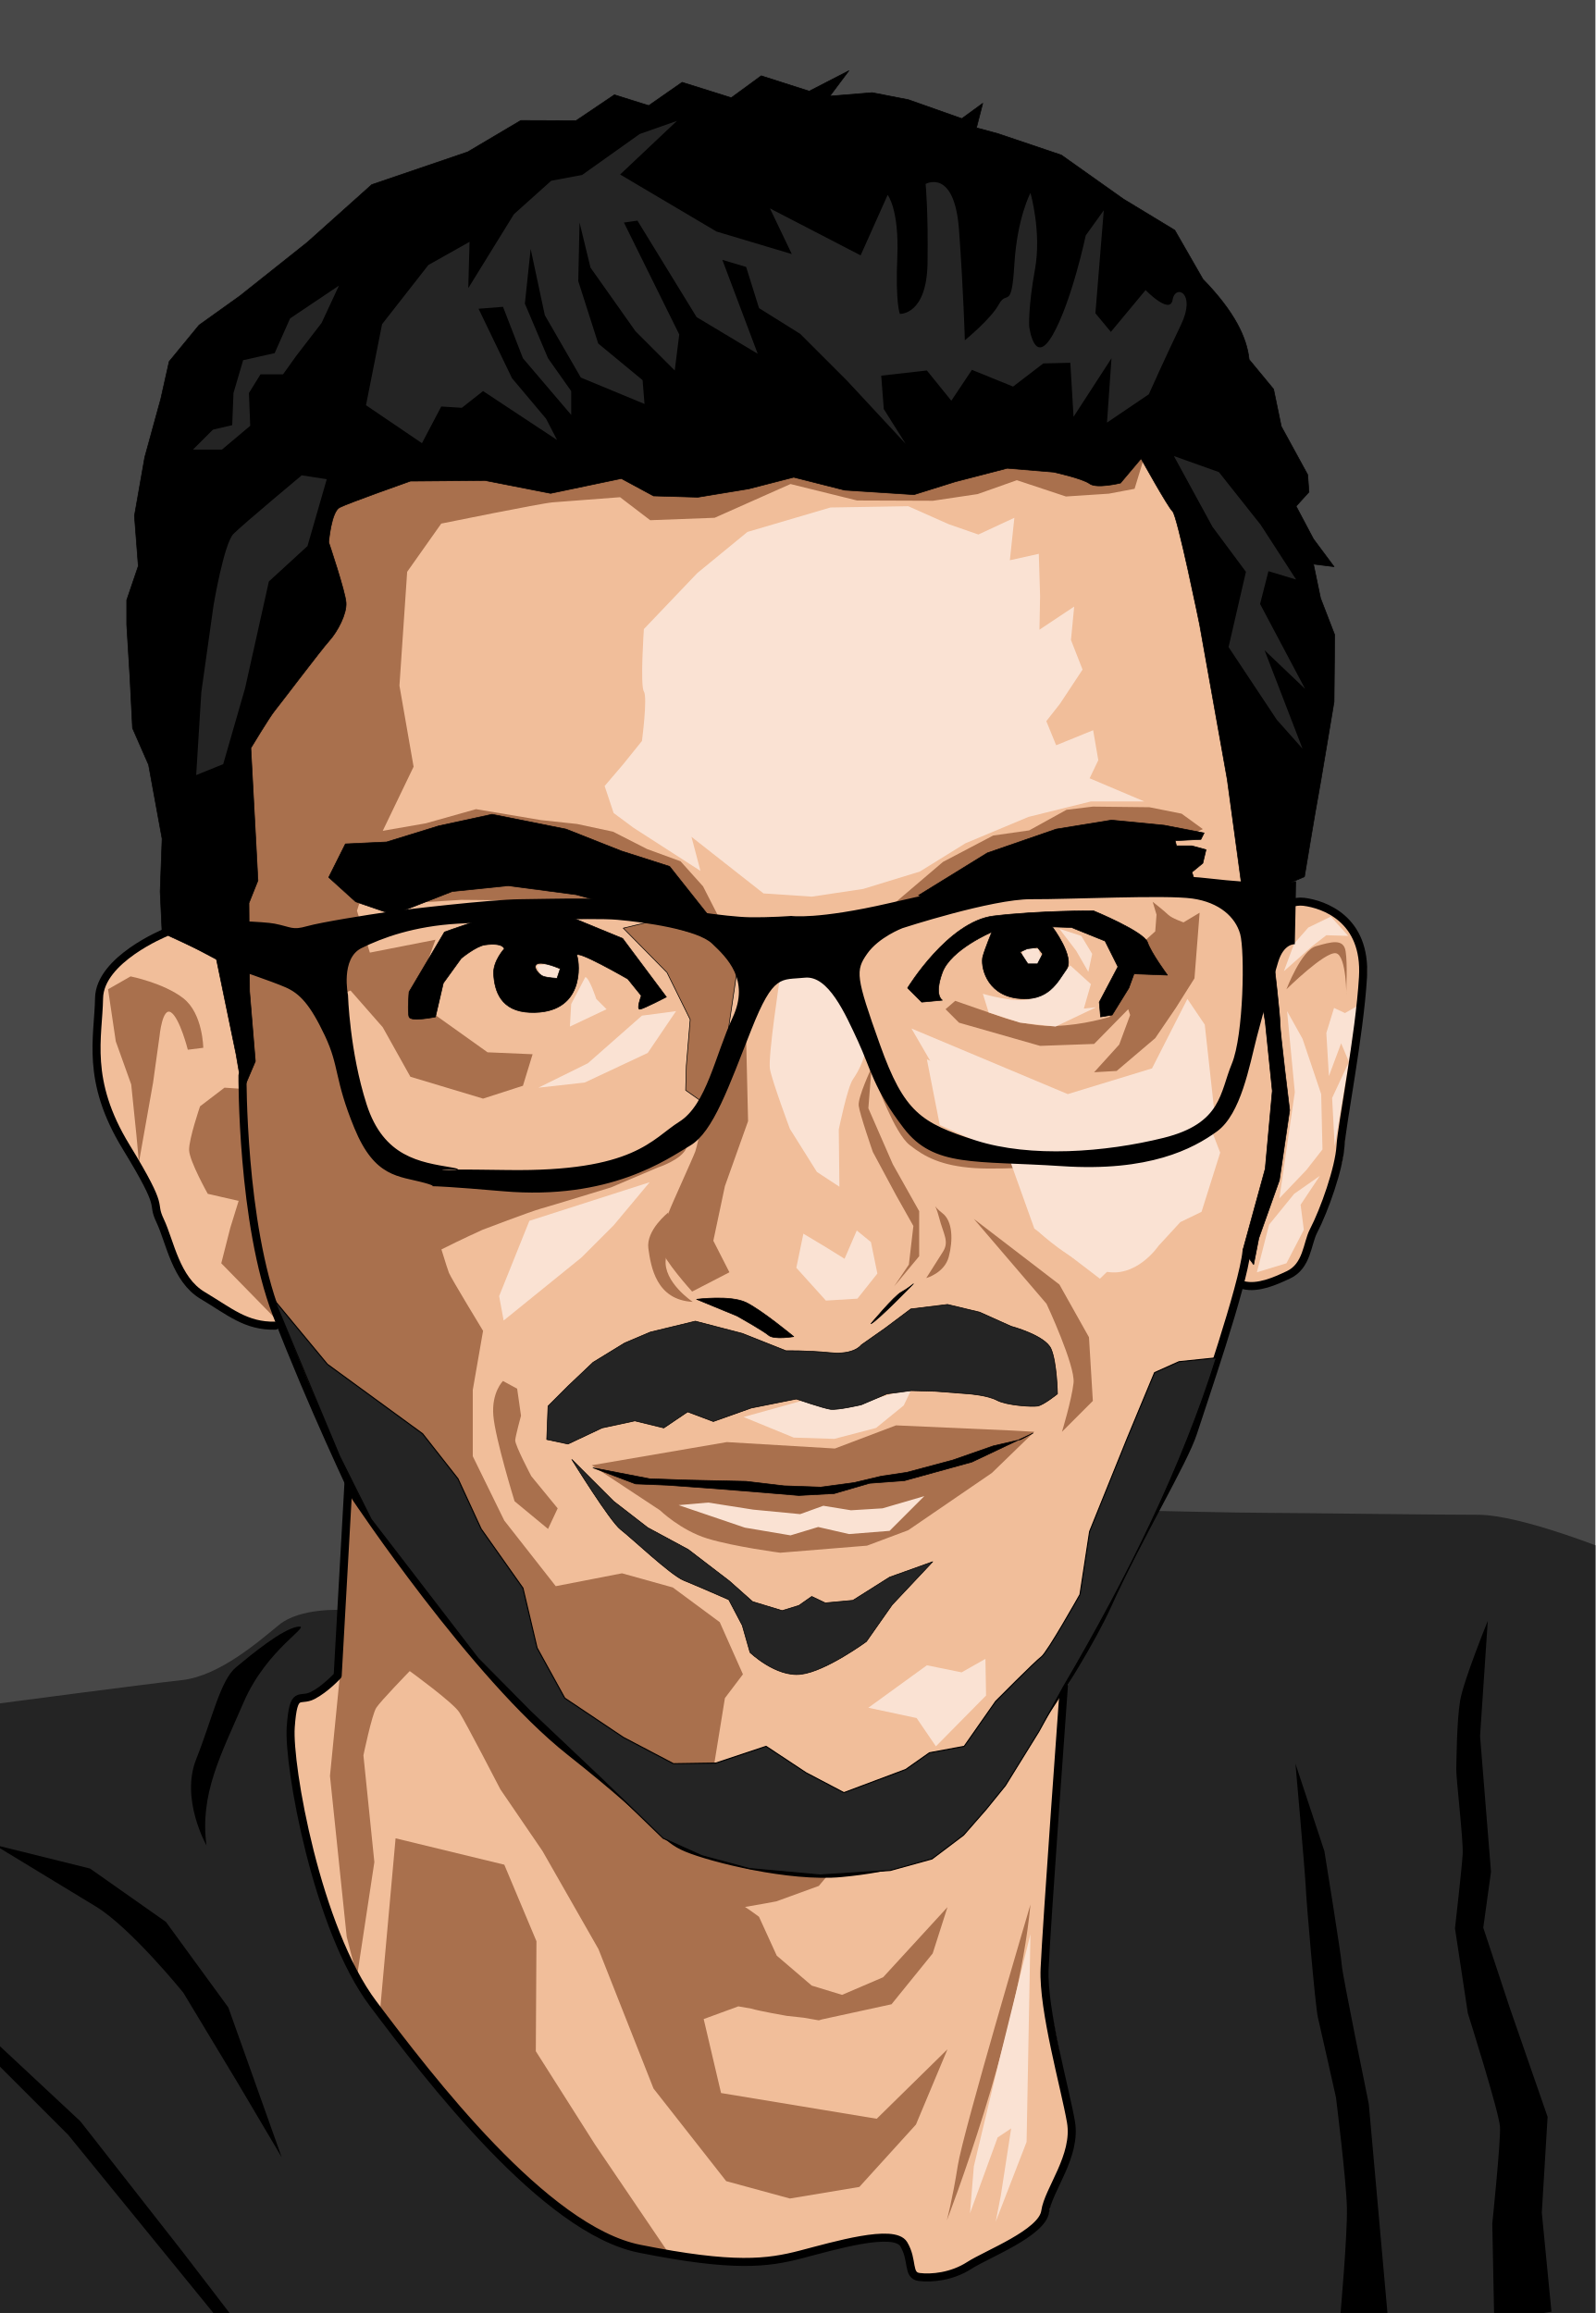
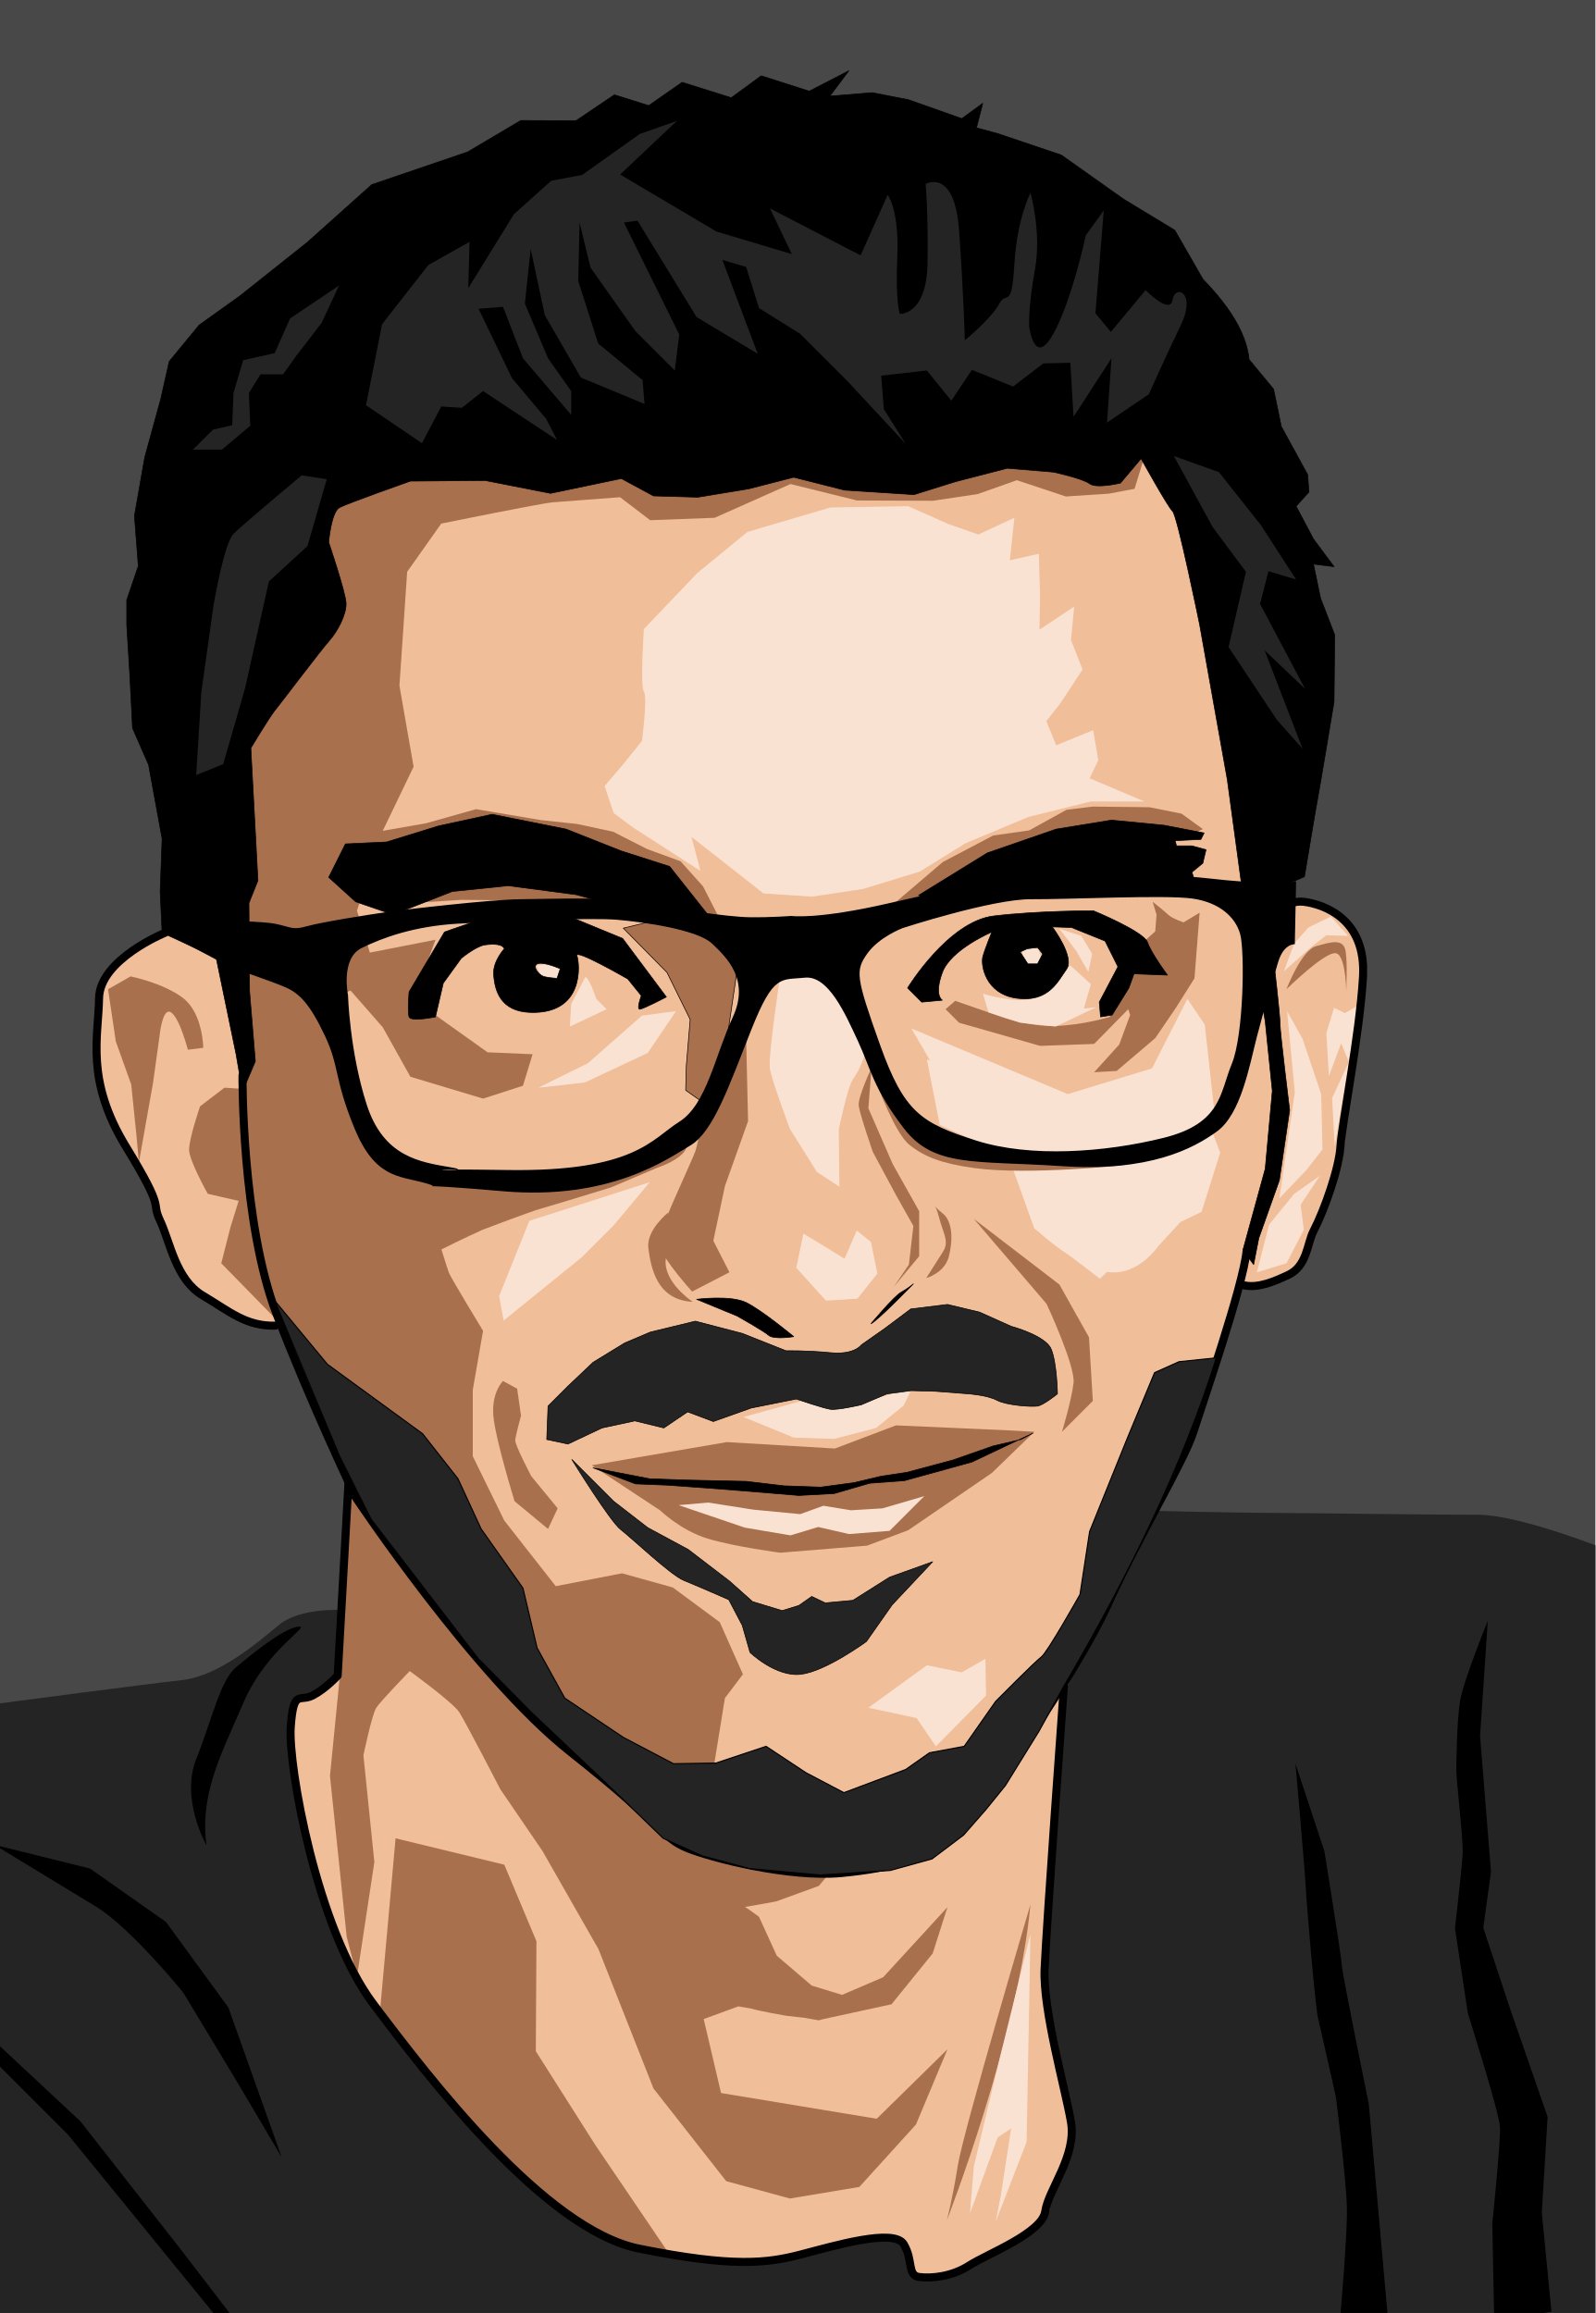
<svg xmlns="http://www.w3.org/2000/svg" clip-rule="evenodd" fill-rule="evenodd" stroke-linecap="round" stroke-linejoin="round" stroke-miterlimit="1.5" viewBox="0 0 2481 3596">
  <clipPath id="a">
    <path clip-rule="evenodd" d="m0 0h2480.32v3507.87h-2480.32z" />
  </clipPath>
  <g transform="scale(1 1.02509)">
    <path d="m0 0h2480.32v3507.87h-2480.32z" fill="none" />
    <g clip-path="url(#a)">
      <path d="m-6-106h2562v3763h-2562z" fill="#484848" transform="matrix(.968117 0 0 .932201 5.8087 98.8134)" />
      <path d="m531 2503s-64.326-3.78-97 23-93.302 79.64-151 86-297 38-297 38v961l2511 5 8-1204s-140.24-57.08-207-57-281.9-2.9-329-3-171-3-171-3l-144 283-24 299-5 176 31 139 10 68-23 83-19 52-145 84h-53l-30-54-102 9-175 22-195-47-194-170-184-245-87-314 4-89 65-44z" fill="#242424" transform="scale(1 .975528)" />
      <path d="m2313 2520-12 179 17 211-12 87 41 124 59 170-9 149 15 154-89 14-3-151s13.15-127.12 12-150-50-177-50-177l-20-132s10.93-95.68 12-116-10.3-118.15-10-131 .76-75.75 6-107 43-124 43-124z" transform="scale(1 .975528)" />
      <path d="m2158 3607-30-336s-41.57-202.98-42-216-27-177-27-177l-45-136s15.34 173.17 16 192 14.69 185.37 19 203c4.3 17.63 28 124 28 124s16.19 129.39 17 172-10 164-10 164z" transform="scale(1 .975528)" />
      <path d="m-10 3172 135 126 159 203 79 103-19 7-238-292-116-116z" transform="scale(1 .975528)" />
      <path d="m-9 2868s103.47 62.77 158 96 136 134 136 134l85 141 68 115-83-233-97-133-118-83z" transform="scale(1 .975528)" />
      <path d="m321 2869s-40.816-71.69-16-134 37.423-122.64 62-143 72.035-59.51 96-63-47.889 33.58-84 117-68.524 143.2-58 223z" transform="scale(1 .975528)" />
      <path d="m359 805 5-185 18-131 125-152-8-148 88-39s119.75-23.43 132-21 174 10 174 10l173-7 267-2 280-15 117 8 42-25 65 85 93 538 25 128s46.43-39.315 67-37 66.95 25.14 78 40 27.31 59.874 22 79-25.65 179.81-28 188-4.81 94.01-12 107-39.76 103.85-44 116-15.1 43.75-28 48-72.26 19.74-79 18-77 236-77 236-136.24 280.4-147 293-55 98-55 98l-16 287s-16.1 152.35-8 195 40.99 198.51 40 212-36 103-36 103-1.79 27.59-12 32-125.44 81.64-152 84c-26.56 2.37-40.77 14.89-47-3s-10.62-53.66-21-55-159.09 26.03-174 30-149.96 8.23-242-16c-92.043-24.23-252.127-187.59-339-288-82.542-95.4-109-160-109-160-48.073-110.5-77.418-248.86-84-378 2.212-15.99 9.967-25.5 22-30 0 0 57.686-18.09 56-34s13-295 13-295l-109-244s-66.311-11.76-104-40-52-52-52-52l-34-90s-15.229-47.28-21-58-59.792-77.38-67-148-10.281-139.823 5-154 91-72 91-72z" fill="#f1be9a" stroke="#f1be9a" stroke-width="1.67" transform="matrix(1 0 0 .975528 1 573.61)" />
-       <path d="m843.36 2877.71 87.062 152.56 85.578 216.73 113 144 99 27 108-18 88-97 49-117-110 108-242-40-27-115 53.83-19.74 20.25 3.52c12.35 3.86 54.92 11.22 54.92 11.22s23.7 2.62 26.47 2.91l23.53 4.09 4.98-1.48 108.02-23.52 64-79 23-72-100 109-63.88 27.38-47.12-14.38-54.44-46.6-27.56-60.4s-13.9-10.44-21.75-15.28c16.78-2.65 48.75-8.72 48.75-8.72l66-24 42-50-295-103-111-85-148-151-183-229-35 8-14 277-16 162 26 250 16 62 27-178-17-166s13.136-63.42 20-74 52-57 52-57 67.103 48.65 77 64 64 120 64 120z" fill="#a9704d" transform="scale(1 .975528)" />
-       <path d="m315 1041s-.475-53.198-31-77-82-34-82-34l-35 20 12 81 24 67 8 78 4 43 22-124 10-72s4.366-46.206 18-37 26 58 26 58z" fill="#a9704d" transform="matrix(1 0 0 .975528 1 573.61)" />
-       <path d="m1158 985 4 170-36 101-18 85 25 49-58 30s-44.86-49.55-48-67 8.29-46.59 12-57 37.39-83.93 41-94 26-112 26-112z" fill="#a9704d" transform="matrix(1 0 0 .975528 1 573.61)" />
-       <path d="m1999 950s23-60.562 46-67 42.83-12.672 46 8 .73 56.461 1 66 .92-59.728-16-63-77 56-77 56z" fill="#a9704d" transform="matrix(1 0 0 .975528 1 573.61)" />
-       <path d="m1076 1436s-46.01-30.53-42-66 4-73 4-73-34.94 27.45-31 56 12.25 80.09 69 83z" fill="#a9704d" transform="matrix(1 0 0 .975528 1 573.61)" />
-       <path d="m781 1575v-16s-18.104 17.57-15 54 33 133 33 133l52 43 15-32-41-50s-25.635-48.47-25-56 9-38 9-38l-6-42-22-12" fill="#a9704d" transform="matrix(1 0 0 .975528 1 573.61)" />
-       <path d="m1384 821 81-69 78-41 56-8 58-32 41-5 88 1 50 10 33 24-25 12-20-1-4 18 42 9-15 35-11 19-348 23z" fill="#a9704d" transform="matrix(1 0 0 .975528 1 573.61)" />
-       <path d="m1117 839-25-49-35-39-52-19-53-27-56-12-56-6-101-17-78 22-92 16-52 46 49 51 55 12 95-6 112 1 63 3 113 21z" fill="#a9704d" transform="matrix(1 0 0 .975528 1 573.61)" />
-       <path d="m1864 831-8 102-29 46-32 47-60 51-35 2 39-43 17-46-3-9-53 54-84 3-126-36-21-21 15-13 72 25s40.95 15.25 84 14 84-14 84-14l39-77 35-1-23-37 20-18 2-26-6-20s18.35 14.346 24 20 24 12 24 12z" fill="#a9704d" transform="matrix(1 0 0 .975528 1 573.61)" />
-       <path d="m1439 1399s28.33-7.76 35-33 6.44-55.63-10-68-11.56-18.6-5 7 16.18 36.92 6 53-26 41-26 41z" fill="#a9704d" transform="matrix(1 0 0 .975528 1 573.61)" />
-       <path d="m1362 1096s27.59 77.4 51 96 49.59 32.5 101 36 156-6 156-6-129.85-2.65-177-25-77.13-46.95-93-67-38-34-38-34z" fill="#a9704d" transform="matrix(1 0 0 .975528 1 573.61)" />
-       <path d="m685.267 1354.48c5.904 19.16 10.49 33.64 11.733 36.52 4.32 10.02 53 90 53 90l-16 92v103l49 100 80 102 103-20 79 22 73 54 36 81-28 37-18 111s-51.13 39.98-61 37-212-145-212-145l-137-202-212-256-53-129-90-92 14-55 13-42-48-11s-28.559-50.88-29-68 17-68 17-68l38-29 30 2-12-134-38-142 14-372 82-74 12-208 358-79 272 18 213-13c84.6-11.491 251.48-28.482 251.48-28.482s169.31 21.081 252.45 33.915l-20.06 65.509-40.08 7.583-66.64 4.363-76.29-25.313-60.98 21.588-69.47 10.367-117.99-.441-103.47-25.565-117.95 52.476-100.2 3.759-46.8-35.759s-86.403 6.47-105 8-173 33-173 33l-53 75-12 177 22 126-51 106-37 118 20 65 102-20-34 93 115 82 70 3-15 49-62 20-113-34-43-77-50-57-52 20 60 186 96 73 .181.61c20.662 7.13 39.457 12.93 43.819 13.39 10.32 1.09 106.602 3.49 131 3s128.338-19.38 170-29c41.66-9.62 86-60 86-60s-5.41 19.69-13 38-44 30-44 30l-73 31s-92.196 28.36-109 33-91 33-91 33-35.122 15.92-63.733 30.48z" fill="#a9704d" transform="matrix(1 0 0 .975528 1 573.61)" />
-       <path d="m1602 2961s-104.8 353.63-113 406-17 85-17 85 110.32-282.49 130-491z" fill="#a9704d" transform="scale(1 .975528)" />
-       <path d="m1039.35 3502.69-114.35-168.69-92-145 1-171-50-119-169-41-24.816 275.23s107.531 146.49 273.964 295.59c60.765 54.43 175.202 73.87 175.202 73.87z" fill="#a9704d" transform="scale(1 .975528)" />
-       <path d="m920 2278 210-36 168 10 95-36 180 8 35 2-66 64-130 89-64 24-135 11s-71.39-9.32-113-22-74-44-74-44z" fill="#a9704d" transform="scale(1 .975528)" />
-       <path d="m1514 1895 113 132s44.98 96.32 42 123-18 76-18 76l48-48-6-99-46-82z" fill="#a9704d" transform="scale(1 .975528)" />
-       <path d="m1355 1660s-21.58 45.72-20 59 22 72 22 72l36 67 27 48-7 60-23 34 39-47v-70l-41-73-38-87z" fill="#a9704d" transform="scale(1 .975528)" />
-       <path d="m968 855 68 69 36 73-6 72-1 38 27 19 34-77 19-129-38-49-94-27z" fill="#a9704d" stroke="#000" transform="matrix(1 0 0 .975528 1 573.61)" />
-       <g fill="#fae2d3">
-         <path d="m1249 1918-11 53 46 51 49-3 31-39-10-49-22-18-19 44-29-18z" transform="scale(1 .975528)" />
-         <path d="m1213 1517s-19.36 126.02-16 145 31 93 31 93l42 67 35 23-1-89s13.46-65.89 22-78 24.8-41.29 18-63-57-116-57-116z" transform="scale(1 .975528)" />
-         <path d="m1162 827-78 64-83 87s-5.99 87.93 0 97-3 77-3 77l-29 36-29 34 14 42 31 23 104 67-14-53 112 88 75 5 80-12 88-27 71-44 98-41 97-24h83l-85-36 13.49-28.17-8.03-46.57-57.47 23.39-15.33-37.47 21.34-27.18 35-53-18-46 5-52-54 36 1-52-2-66-45 10 7-66-56 26-46-16-63-28-121 2z" transform="scale(1 .975528)" />
-         <path d="m1156 2203 78 32 63 2 65-17 43-35 13-27-77 22-45 3-50-5z" transform="scale(1 .975528)" />
-         <path d="m1954 1978 46-14 27-52-5-39 30-45-40 28-39 48z" transform="scale(1 .975528)" />
-         <path d="m1989 1863 42-44 25-32-2-86-29-86-24-43 12 126z" transform="scale(1 .975528)" />
-         <path d="m1996 1510 44-39 22-17 34 1-27-30-35 17-22 25z" transform="scale(1 .975528)" />
-         <path d="m1602 3007-50 202-38 159-6 73 43-118 21-14-16 104-8 41 48-124z" transform="scale(1 .975528)" />
-         <path d="m1055 2340 103 35 71 12 43-13 48 11 63-5 54-54-65 19-49 3-43-7-36 13-73-7-70-11z" transform="scale(1 .975528)" />
-         <path d="m1441 1647 20 102 76 34 123 9 31-33-42-32-145-55z" transform="scale(1 .975528)" />
-         <path d="m1778 1796 48-125 42 46 29 75-29 92-33 16-34 37s-35.51 52.6-86 39-99-60-99-60l42-42-12-37 10-36z" transform="scale(1 .975528)" />
-         <path d="m2066 1673-4-67 12-39 17 8 21-12-37 219-4-75 26.15-56.13-12.15-28.87z" transform="scale(1 .975528)" />
-         <path d="m910 1519-22 42-2 35 57-27-16-16s-10.692-32.89-17-34z" transform="scale(1 .975528)" />
-         <path d="m1350 2655 91-66 54 11 37-21 1 57-78 79-30-44z" transform="scale(1 .975528)" />
-         <path d="m1010 1838-187 60-47 117 7 38 121-98 50-50z" transform="scale(1 .975528)" />
-         <path d="m1051 1572-44 65-98 46-72 8 77-38 84-74z" transform="scale(1 .975528)" />
-         <path d="m1417 1599 83 143 64 45 44 123 102 78 76-74 35-93 67-92-15-136-27-40-55 108-131 40z" transform="scale(1 .975528)" />
-         <path d="m1528 1545s51.33 15.33 74 8 62-52 62-52l32 29-11 38 19-2-63 30-55-6-49-16z" transform="scale(1 .975528)" />
-         <path d="m1647 1444 34 11 17 28-6 28-19-33z" transform="scale(1 .975528)" />
-         <path d="m1590 1476-1 13 12 11 20-2 7-10-11-3-2-9-16-3z" transform="scale(1 .975528)" />
-         <path d="m834 1501 7 16 11 8 13-2 7-7-2-9-8-4-7-5z" transform="scale(1 .975528)" />
+       <g fill="#a9704d">
+         <path d="m843.36 2877.71 87.062 152.56 85.578 216.73 113 144 99 27 108-18 88-97 49-117-110 108-242-40-27-115 53.83-19.74 20.25 3.52c12.35 3.86 54.92 11.22 54.92 11.22s23.7 2.62 26.47 2.91l23.53 4.09 4.98-1.48 108.02-23.52 64-79 23-72-100 109-63.88 27.38-47.12-14.38-54.44-46.6-27.56-60.4s-13.9-10.44-21.75-15.28c16.78-2.65 48.75-8.72 48.75-8.72l66-24 42-50-295-103-111-85-148-151-183-229-35 8-14 277-16 162 26 250 16 62 27-178-17-166s13.136-63.42 20-74 52-57 52-57 67.103 48.65 77 64 64 120 64 120z" transform="scale(1 .975528)" />
+         <path d="m315 1041s-.475-53.198-31-77-82-34-82-34l-35 20 12 81 24 67 8 78 4 43 22-124 10-72s4.366-46.206 18-37 26 58 26 58z" transform="matrix(1 0 0 .975528 1 573.61)" />
+         <path d="m1158 985 4 170-36 101-18 85 25 49-58 30s-44.86-49.55-48-67 8.29-46.59 12-57 37.39-83.93 41-94 26-112 26-112z" transform="matrix(1 0 0 .975528 1 573.61)" />
+         <path d="m1999 950s23-60.562 46-67 42.83-12.672 46 8 .73 56.461 1 66 .92-59.728-16-63-77 56-77 56z" transform="matrix(1 0 0 .975528 1 573.61)" />
+         <path d="m1076 1436s-46.01-30.53-42-66 4-73 4-73-34.94 27.45-31 56 12.25 80.09 69 83z" transform="matrix(1 0 0 .975528 1 573.61)" />
+         <path d="m781 1575v-16s-18.104 17.57-15 54 33 133 33 133l52 43 15-32-41-50s-25.635-48.47-25-56 9-38 9-38l-6-42-22-12" transform="matrix(1 0 0 .975528 1 573.61)" />
+         <path d="m1384 821 81-69 78-41 56-8 58-32 41-5 88 1 50 10 33 24-25 12-20-1-4 18 42 9-15 35-11 19-348 23z" transform="matrix(1 0 0 .975528 1 573.61)" />
+         <path d="m1117 839-25-49-35-39-52-19-53-27-56-12-56-6-101-17-78 22-92 16-52 46 49 51 55 12 95-6 112 1 63 3 113 21z" transform="matrix(1 0 0 .975528 1 573.61)" />
+         <path d="m1864 831-8 102-29 46-32 47-60 51-35 2 39-43 17-46-3-9-53 54-84 3-126-36-21-21 15-13 72 25s40.95 15.25 84 14 84-14 84-14l39-77 35-1-23-37 20-18 2-26-6-20s18.35 14.346 24 20 24 12 24 12z" transform="matrix(1 0 0 .975528 1 573.61)" />
+         <path d="m1439 1399s28.33-7.76 35-33 6.44-55.63-10-68-11.56-18.6-5 7 16.18 36.92 6 53-26 41-26 41z" transform="matrix(1 0 0 .975528 1 573.61)" />
+         <path d="m685.267 1354.48c5.904 19.16 10.49 33.64 11.733 36.52 4.32 10.02 53 90 53 90l-16 92v103l49 100 80 102 103-20 79 22 73 54 36 81-28 37-18 111s-51.13 39.98-61 37-212-145-212-145l-137-202-212-256-53-129-90-92 14-55 13-42-48-11s-28.559-50.88-29-68 17-68 17-68l38-29 30 2-12-134-38-142 14-372 82-74 12-208 358-79 272 18 213-13c84.6-11.491 251.48-28.482 251.48-28.482s169.31 21.081 252.45 33.915l-20.06 65.509-40.08 7.583-66.64 4.363-76.29-25.313-60.98 21.588-69.47 10.367-117.99-.441-103.47-25.565-117.95 52.476-100.2 3.759-46.8-35.759s-86.403 6.47-105 8-173 33-173 33l-53 75-12 177 22 126-51 106-37 118 20 65 102-20-34 93 115 82 70 3-15 49-62 20-113-34-43-77-50-57-52 20 60 186 96 73 .181.61c20.662 7.13 39.457 12.93 43.819 13.39 10.32 1.09 106.602 3.49 131 3s128.338-19.38 170-29c41.66-9.62 86-60 86-60s-5.41 19.69-13 38-44 30-44 30l-73 31s-92.196 28.36-109 33-91 33-91 33-35.122 15.92-63.733 30.48z" transform="matrix(1 0 0 .975528 1 573.61)" />
+         <path d="m1602 2961s-104.8 353.63-113 406-17 85-17 85 110.32-282.49 130-491z" transform="scale(1 .975528)" />
+         <path d="m1039.35 3502.69-114.35-168.69-92-145 1-171-50-119-169-41-24.816 275.23s107.531 146.49 273.964 295.59c60.765 54.43 175.202 73.87 175.202 73.87z" transform="scale(1 .975528)" />
+         <path d="m920 2278 210-36 168 10 95-36 180 8 35 2-66 64-130 89-64 24-135 11s-71.39-9.32-113-22-74-44-74-44z" transform="scale(1 .975528)" />
+         <path d="m1514 1895 113 132s44.98 96.32 42 123-18 76-18 76l48-48-6-99-46-82z" transform="scale(1 .975528)" />
+         <path d="m1355 1660s-21.58 45.72-20 59 22 72 22 72l36 67 27 48-7 60-23 34 39-47v-70l-41-73-38-87z" transform="scale(1 .975528)" />
+         <path d="m968 855 68 69 36 73-6 72-1 38 27 19 34-77 19-129-38-49-94-27z" stroke="#000" transform="matrix(1 0 0 .975528 1 573.61)" />
      </g>
+       <path d="m1249 1918-11 53 46 51 49-3 31-39-10-49-22-18-19 44-29-18z" fill="#fae2d3" transform="scale(1 .975528)" />
+       <path d="m1213 1517s-19.36 126.02-16 145 31 93 31 93l42 67 35 23-1-89s13.46-65.89 22-78 24.8-41.29 18-63-57-116-57-116z" fill="#fae2d3" transform="scale(1 .975528)" />
+       <path d="m1162 827-78 64-83 87s-5.99 87.93 0 97-3 77-3 77l-29 36-29 34 14 42 31 23 104 67-14-53 112 88 75 5 80-12 88-27 71-44 98-41 97-24h83l-85-36 13.49-28.17-8.03-46.57-57.47 23.39-15.33-37.47 21.34-27.18 35-53-18-46 5-52-54 36 1-52-2-66-45 10 7-66-56 26-46-16-63-28-121 2z" fill="#fae2d3" transform="scale(1 .975528)" />
+       <path d="m1156 2203 78 32 63 2 65-17 43-35 13-27-77 22-45 3-50-5z" fill="#fae2d3" transform="scale(1 .975528)" />
+       <path d="m1954 1978 46-14 27-52-5-39 30-45-40 28-39 48z" fill="#fae2d3" transform="scale(1 .975528)" />
+       <path d="m1989 1863 42-44 25-32-2-86-29-86-24-43 12 126z" fill="#fae2d3" transform="scale(1 .975528)" />
+       <path d="m1996 1510 44-39 22-17 34 1-27-30-35 17-22 25z" fill="#fae2d3" transform="scale(1 .975528)" />
+       <path d="m1602 3007-50 202-38 159-6 73 43-118 21-14-16 104-8 41 48-124z" fill="#fae2d3" transform="scale(1 .975528)" />
+       <path d="m1055 2340 103 35 71 12 43-13 48 11 63-5 54-54-65 19-49 3-43-7-36 13-73-7-70-11z" fill="#fae2d3" transform="scale(1 .975528)" />
+       <path d="m1441 1647 20 102 76 34 123 9 31-33-42-32-145-55z" fill="#fae2d3" transform="scale(1 .975528)" />
+       <path d="m1778 1796 48-125 42 46 29 75-29 92-33 16-34 37s-35.51 52.6-86 39-99-60-99-60l42-42-12-37 10-36z" fill="#fae2d3" transform="scale(1 .975528)" />
+       <path d="m2066 1673-4-67 12-39 17 8 21-12-37 219-4-75 26.15-56.13-12.15-28.87z" fill="#fae2d3" transform="scale(1 .975528)" />
+       <path d="m910 1519-22 42-2 35 57-27-16-16s-10.692-32.89-17-34z" fill="#fae2d3" transform="scale(1 .975528)" />
+       <path d="m1350 2655 91-66 54 11 37-21 1 57-78 79-30-44z" fill="#fae2d3" transform="scale(1 .975528)" />
+       <path d="m1010 1838-187 60-47 117 7 38 121-98 50-50z" fill="#fae2d3" transform="scale(1 .975528)" />
+       <path d="m1051 1572-44 65-98 46-72 8 77-38 84-74z" fill="#fae2d3" transform="scale(1 .975528)" />
+       <path d="m1417 1599 83 143 64 45 44 123 102 78 76-74 35-93 67-92-15-136-27-40-55 108-131 40z" fill="#fae2d3" transform="scale(1 .975528)" />
+       <path d="m1362 1096s27.59 77.4 51 96 49.95 28.96 101 36c83.41 11.5 233.5-4.65 233.5-4.65s-207.35-4-254.5-26.35-77.13-46.95-93-67-38-34-38-34z" fill="#a9704d" transform="matrix(1 0 0 .975528 1 573.61)" />
+       <path d="m1528 1545s51.33 15.33 74 8 62-52 62-52l32 29-11 38 19-2-63 30-55-6-49-16z" fill="#fae2d3" transform="scale(1 .975528)" />
+       <path d="m1647 1444 34 11 17 28-6 28-19-33z" fill="#fae2d3" transform="scale(1 .975528)" />
+       <path d="m1590 1476-1 13 12 11 20-2 7-10-11-3-2-9-16-3z" fill="#fae2d3" transform="scale(1 .975528)" />
+       <path d="m834 1501 7 16 11 8 13-2 7-7-2-9-8-4-7-5z" fill="#fae2d3" transform="scale(1 .975528)" />
      <path d="m1410 948s63.08-103.545 134-111.983c70.92-8.439 155-8.017 155-8.017s78.3 32.176 84 49 31 51 31 51l-52-2-8 22-26 42-18 3-2-23 29-55-20-40-52-21-30-1s35.56 46.998 22 66-27.79 51.545-77 45-56.68-51.803-53-65 14-38 14-38-63.8 26.918-77 63 0 43 0 43l-32 3zm186-61-11 5 12 18.498h15l8-15.498-8-10z" stroke="#000" transform="matrix(1 0 0 .975528 1 573.61)" />
      <path d="m1105 841-65-82-75-24-86-34-115-23-83 18-81 25-64 3-26 52 42 38 58 20 92-36 87-9 106 14 58 16z" stroke="#000" transform="matrix(1 0 0 .975528 1 573.61)" />
      <path d="m1035 962-68-91-85-34.983s-61.934-12.818-88-8.02c-26.066 4.797-104 33.003-104 33.003l-55 93s-2.791 31.06 0 39 41 0 41 0l12.165-52.48 27.835-38.52s22.995-19.08 37-21c28.582-3.918 30 6 30 6s-17.623 19.267-16.58 39.113c1.421 27.044 11.415 58.24 56.591 59.887 85.414 3.115 77.252-75.95 72.989-88s79 36 79 36l21 26s-8.147 21.798-2 21c6.15-.798 41-19 41-19zm-200.62-51.502c-8.526 4.129 2.637 17.284 9.62 19.502s21 3 21 3l5-15s-27.095-11.63-35.62-7.502z" stroke="#000" transform="matrix(1 0 0 .975528 1 573.61)" />
      <path d="m1427 804 107-66 107-37 86-14 82 8 62 12-5 10-40 2 2 8h24l22 6-5 21-17 14 4 12-179 9-108 7-120 18z" stroke="#000" transform="matrix(1 0 0 .975528 1 573.61)" />
      <path d="m1082 1432s52.64-6.85 77 5 74 53 74 53-30.52 5.26-39-2c-8.47-7.26-49-30-49-30z" stroke="#000" transform="matrix(1 0 0 .975528 1 573.61)" />
      <path d="m1353 1470s36.03-43.04 47-49 19-13 19-13-55.47 57.25-66 62z" stroke="#000" transform="matrix(1 0 0 .975528 1 573.61)" />
      <path d="m888 1681s59.46 96.41 76 109 77.65 70.76 98 79c20.35 8.25 70 30 70 30l21 40 12 42s40.04 38.58 79 34 102-51 102-51l40-57 63-67-67 24-57 36-43 4-21-10-20 14-26 8-46-14-36-32-64-49-63-34-53-41z" fill="#242424" stroke="#000" transform="matrix(1 0 0 .975528 1 573.61)" />
      <path d="m921 1694 88 17 58 2 92 2 59 7 57 2 52-7 42-10 40-6 71-19 63-22 43-10 19-10-95 45-105 29-54 4-55 16-55 3-72-6-63-5-69-5-50-2z" stroke="#000" transform="matrix(1 0 0 .975528 1 573.61)" />
      <path d="m376 1084s-1.628 229.11 53 371 123 285 123 285 184.935 277.79 333 395c148.07 117.21 143.47 134.06 182 150s159.77 46.56 240 39 145.45-25.41 183-65 181.53-242.91 231-352 118.67-223.16 133-268 77.53-227.22 83-282" fill="none" stroke="#000" stroke-width="12.5" transform="matrix(1 0 0 .975528 1 573.61)" />
      <path d="m1962 844s33.23-33.865 64-30 97.34 26.376 92 117c-5.34 90.62-32.96 229.1-35 263s-24.77 98.85-42 132c-10.01 19.26-9.64 54.25-39 68-20.58 9.63-46.98 21.62-70 16" fill="none" stroke="#000" stroke-width="12.5" transform="matrix(1 0 0 .975528 1 573.61)" />
      <path d="m541 1713-17 304s-18.634 20.48-39 31-29.716-11.04-34 49 40.656 313.8 128 430 267.061 351.48 414 381c146.94 29.52 199.41 22.4 251 9s144.85-41.14 160-16 5.07 48.59 24 51 50.63-.35 78-18 113.31-50.34 118-84 49.1-86.2 40-139-43.72-173.64-41-238 30-440 30-440" fill="none" stroke="#000" stroke-width="12.5" transform="matrix(1 0 0 .975528 1 573.61)" />
      <path d="m256 862s-102.041 41.505-103 102c-.959 60.5-21.535 127.04 42 231s37.458 82.2 53 115 24.126 91.08 66 116 67.315 48.08 113 47" fill="none" stroke="#000" stroke-width="12.5" transform="matrix(1 0 0 .975528 1 573.61)" />
      <path d="m1230 1424s40.24 6.05 153-20 187.19-40.42 272-41 172.94-3.21 218 2 91.67 8.43 113 8 29-3 29-3l-2 98s-17.17-1.59-26 28-21.45 71.32-33 116-24.58 119.81-62 147-105.58 63.03-241 54-198.83 2.58-246-59-50.91-91.59-71-135-46.33-103.03-83-99-48.16-6.98-83 81-59.03 158.72-95 180-124.656 85.38-291 71-81.723-1.97-122-13-77.22-7.74-109-85-22.907-95.24-46-144-39.196-65.42-61-75-85.105-30.8-85-31-106-56-106-56l-1-22s22.523 3.24 48.566 3.79c45.09.97 109.728 2.89 126.434 6.21 26.356 5.24 27.111 10.48 50 4s97.955-18.27 124-22 161.596-19.63 208-20 147.179-4.11 190 5c42.82 9.11 131.41 22.54 166 23s65-2 65-2zm-519.03 394.25c2.129-.62.536-1.64-8.97-3.25-48.75-8.24-105.594-15.88-132-98s-29-170-29-170-11.762-56.76 21-73 81.793-34.08 150-38 206.348-9.64 248-6c41.65 3.64 124.01 15.22 147 37s59.26 56.34 32 115-40.43 135.3-83 162-69.385 77.92-267 75c-159.08-2.35-86.828 1.83-78.03-.75zm692.03-375.25s139.21-45.36 200-45 209.03-7.02 251-1 66.63 28.82 74 55 5.59 157.37-13 202-15.26 92.48-106 115-206.92 31.27-292 4-111.29-43.43-149-149-38.12-114.98-20-141c18.12-26.01 55-40 55-40z" transform="scale(1 .975528)" />
      <path d="m426 1434 82 99 148 108 55 70 36 78 65 92 22 93 43 78 91 61 78 41 66-1 78-26 62 41 59 31 96-36 37-26 54-10 49-70s61.67-62.24 71-69 60-97 60-97l15-98 59-146 42-101 38-17 58-6c-52.39 167.08-135.92 338.3-238 512l-38 69-52 84-30 37-35 40-49 37-65 18-109 7-110-10-74-20-60-27-93-90-113-107-82-83-166-216-49-98z" fill="#242424" stroke="#000" stroke-width="1.67" transform="matrix(1 0 0 .975528 1 573.61)" />
      <path d="m1080 1466-70 17-40 17-49 30-39 37-31 31-2 52 33 7 53-25 51-11 45 11 37-25 40 15 59-21 70-14s41.7 14.37 53 16 48-7 48-7l40-17 38-5 37 1 52 4s29.27 2.11 44 10 53.62 10.47 63 9 31-19 31-19-.83-49-10-70-62-35-62-35l-49-22-50-12-57 7-40 30-37 26s-10.47 15.67-48 12-69-3-69-3l-68-27z" fill="#242424" stroke="#000" transform="matrix(1 0 0 .975528 1 573.61)" />
      <path d="m244 853 84 39 31 150 10 58 20-47-9-109-1-137 14-35-3-57-8-149s29.287-48.656 37-58 72.295-94.906 85-109 27.188-41.41 26-59-27-94-27-94 3.884-47.16 17-54 110-41 110-41l116-1 102 20 110-23 50 27 69 2 79-13 70-18 79 20 108 7 64-20 81-21 72 6s45.06 9.853 56 18 48-1 48-1l32-38s41.45 74.896 49 82 42 176 42 176l43 241 22 162 37 214 11 108-11 121-34.72 126.5 16.72 22.5 8-41 32-90 16-109s-15.11-122.18-15-135-9-91-9-91l-7-114 54-23s18.86-113.834 21-124 25-148 25-148l1-104-22-57-11-53 32 4-32-43-27-51 20-22-2-27-41-75-12-58-38-46c-3.72-34.569-22.84-74.518-71.84-124.921l-43.74-76.185-79.89-48.46-96.53-68.434-98.95-33.4-32.98-8.895 9.78-38.095-32.56 23.734-83.09-29.376-56.19-10.931-65.9 5.396 29.53-39.436-61.57 31.713-74.59-23.869-46.57 34.091-76.46-23.991-51.86 36.185-53.373-16.769-59.701 40.263-85.849-.329-82.543 48.886-149.124 50.823-100.317 89.757-104.683 83.243-63.527 45.45-46.473 56.55-13 58-25 91-16 91 6 78-18 53v38l5 82 4 79 25 57 21 115-3 82z" stroke="#000" transform="matrix(1 0 0 .975528 8 582.39)" />
      <path d="m478 849-60 55-37 166-34 118-42 17 8-129 19-135s16.22-96.143 31-111 106-91 106-91l39 6z" fill="#242424" transform="scale(1 .975528)" />
      <path d="m656 689-87-59 25-126 72-92 64-36-2 72 71-115 58-52 48-9 89.577-63.709 57.763-20.293-88.251 83.295 51.911 30.707 98 58 117 35-34-71 141 73 42-94s18.05 22.515 15 96 4 89 4 89 41.77 2.228 43-79-3-123-3-123 44.96-25.514 52 72 9 171 9 171 40.67-33.128 53-56 19.66 10.442 24-62 25-111 25-111 17.62 60.574 7 119-9 88-9 88 7.64 64.781 37 13 51-154 51-154l28-39-13 160 24 29 54-65s38.19 39.31 42 15 37.47-11.824 13 39-50 108-50 108l-65 44 7-100-59 91-5-84-42 1-47 36-64-26-32 48-38-47-71 8 4 52 34 54-91-98-73-73-64-40-20-64-37-11 55 146-95-57-92-150-21 3 86 174-7 56-61-61-70-99-17-70-2 91 31 97 69 57 3 37-99-41-56-97-22-103-9 85 36 85 36 51v37l-75-88-31-80-38 3 52 108 53 63 17 33-115-76-33 26-32-2z" fill="#242424" transform="scale(1 .975528)" />
      <path d="m1910 1006 75 113 40 45-59-153 63 60-70-132 13-51 43 13-55-85-65-82-70-25 60 110 52 70z" fill="#242424" transform="scale(1 .975528)" />
      <path d="m527 444-27 58-40 52-20 28h-35l-18 29 2 51-44 37h-45l31-31 30-7 2-50 15-51 49-11 24-54z" fill="#242424" transform="scale(1 .975528)" />
    </g>
  </g>
</svg>
